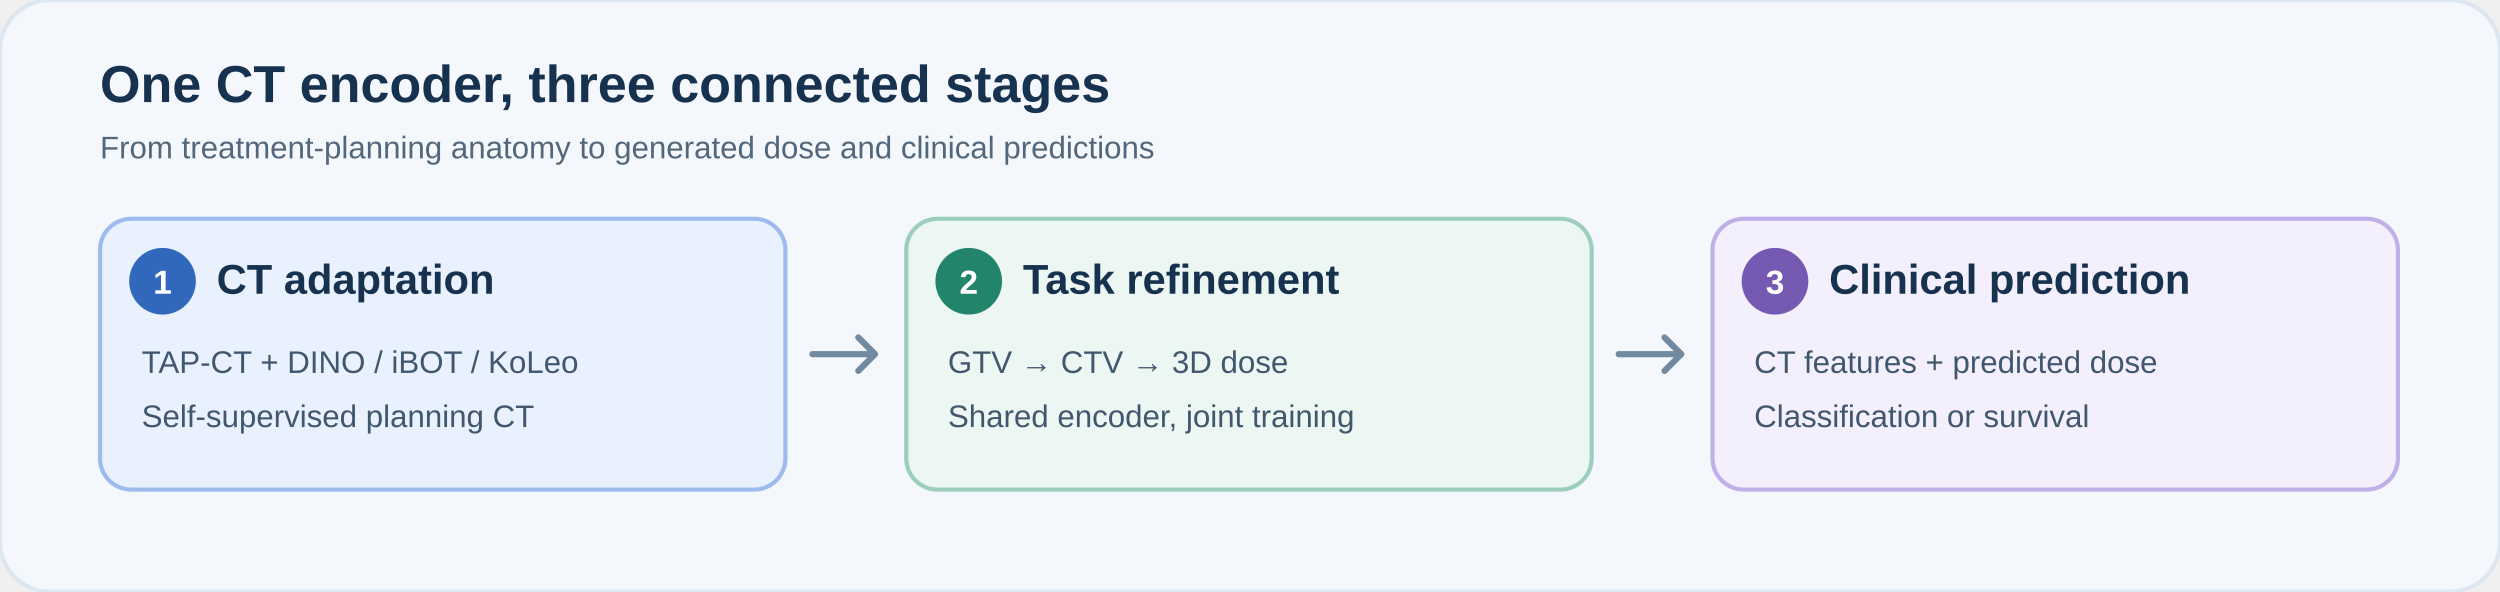
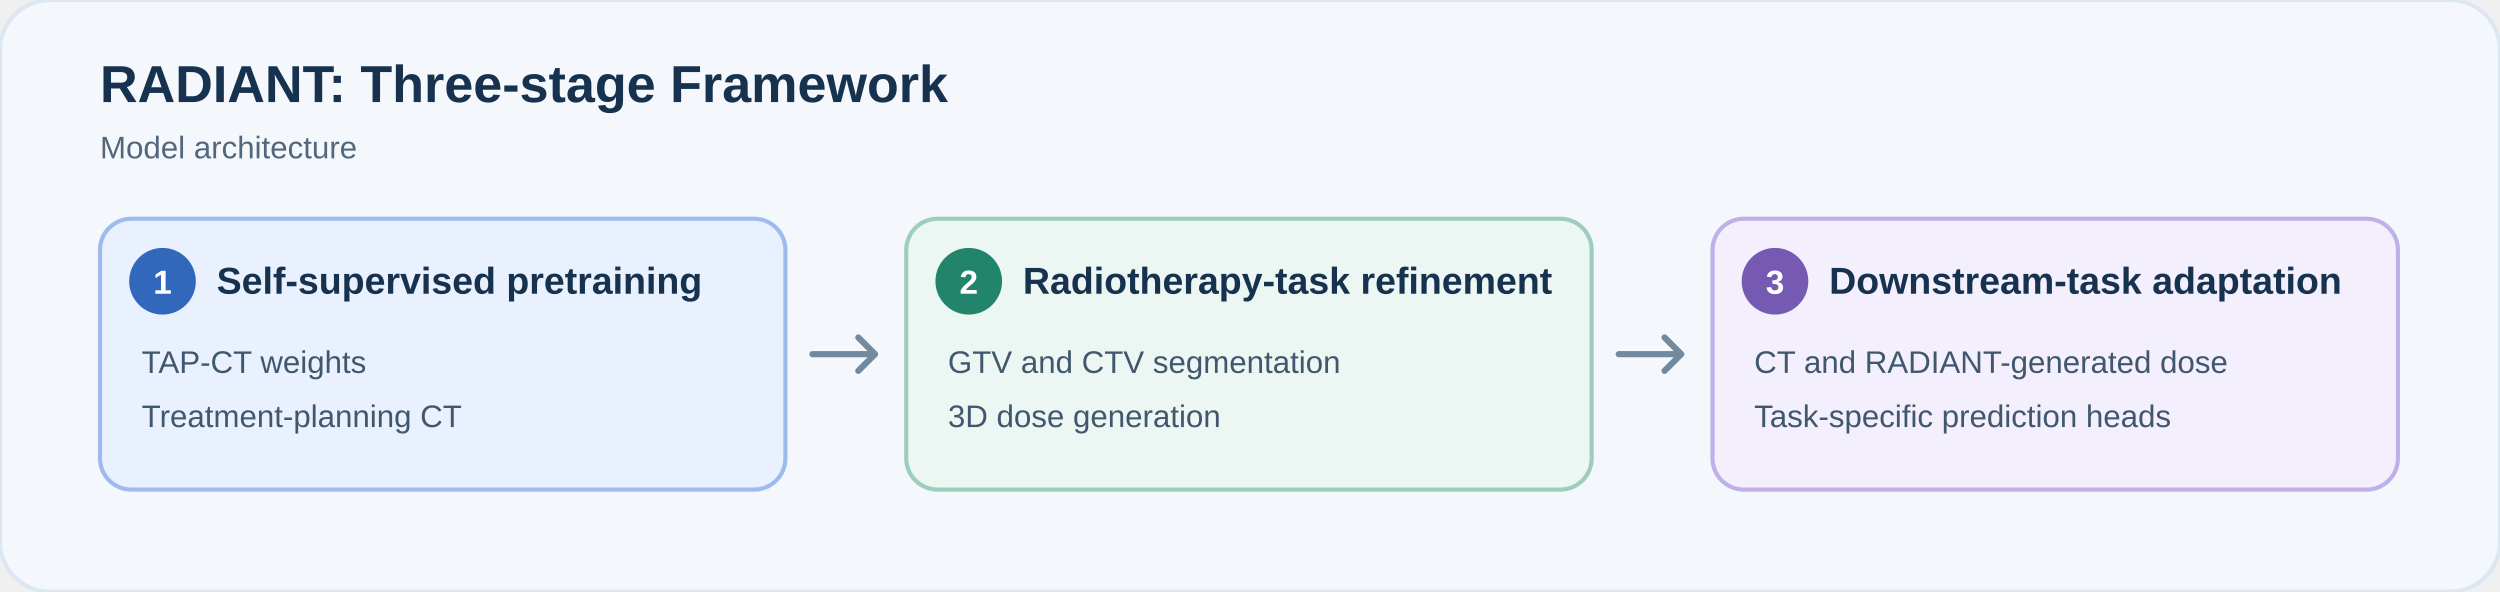
<svg xmlns="http://www.w3.org/2000/svg" viewBox="0 0 1200 284" role="img" aria-labelledby="title description">
  <rect width="1200" height="284" rx="24" fill="#f4f8fc" />
  <path d="M24 0h1152a24 24 0 0 1 24 24v236a24 24 0 0 1-24 24H24A24 24 0 0 1 0 260V24A24 24 0 0 1 24 0Z" fill="none" stroke="#dce7f1" stroke-width="2" />
-   <text x="48" y="49" fill="#17324f" font-family="Arial,Helvetica,sans-serif" font-size="25" font-weight="700">One CT encoder, three connected stages</text>
-   <text x="48" y="76" fill="#52677c" font-family="Arial,Helvetica,sans-serif" font-size="15">From treatment-planning anatomy to generated dose and clinical predictions</text>
+   <text x="48" y="49" fill="#17324f" font-family="Arial,Helvetica,sans-serif" font-size="25" font-weight="700">RADIANT: Three-stage Framework</text>
+   <text x="48" y="76" fill="#52677c" font-family="Arial,Helvetica,sans-serif" font-size="15">Model architecture</text>
  <rect x="48" y="105" width="329" height="130" rx="15" fill="#e9f1ff" stroke="#9ebbee" stroke-width="2" />
  <rect x="435" y="105" width="329" height="130" rx="15" fill="#ecf7f3" stroke="#9ccdbd" stroke-width="2" />
  <rect x="822" y="105" width="329" height="130" rx="15" fill="#f3effc" stroke="#c0afe9" stroke-width="2" />
  <circle cx="78" cy="135" r="16" fill="#3268bc" />
  <circle cx="465" cy="135" r="16" fill="#23846c" />
  <circle cx="852" cy="135" r="16" fill="#7559b3" />
  <g fill="#fff" font-family="Arial,Helvetica,sans-serif" font-size="16" font-weight="700" text-anchor="middle">
    <text x="78" y="141">1</text>
    <text x="465" y="141">2</text>
    <text x="852" y="141">3</text>
  </g>
-   <g font-family="Arial,Helvetica,sans-serif" fill="#17324f" font-size="20" font-weight="700">
-     <text x="104" y="141">CT adaptation</text>
-     <text x="491" y="141">Task refinement</text>
-     <text x="878" y="141">Clinical prediction</text>
+   <g font-family="Arial,Helvetica,sans-serif" fill="#17324f" font-size="18" font-weight="700">
+     <text x="104" y="141">Self-supervised pretraining</text>
+     <text x="491" y="141">Radiotherapy-task refinement</text>
+     <text x="878" y="141">Downstream-task adaptation</text>
  </g>
  <g font-family="Arial,Helvetica,sans-serif" fill="#40576e" font-size="15">
-     <text x="68" y="179">TAP-CT + DINO / iBOT / KoLeo</text>
-     <text x="68" y="205">Self-supervised planning CT</text>
-     <text x="455" y="179">GTV → CTV → 3D dose</text>
-     <text x="455" y="205">Shared encoder, joint training</text>
-     <text x="842" y="179">CT features + predicted dose</text>
-     <text x="842" y="205">Classification or survival</text>
+     <text x="68" y="179">TAP-CT weights</text>
+     <text x="68" y="205">Treatment-planning CT</text>
+     <text x="455" y="179">GTV and CTV segmentation</text>
+     <text x="455" y="205">3D dose generation</text>
+     <text x="842" y="179">CT and RADIANT-generated dose</text>
+     <text x="842" y="205">Task-specific prediction heads</text>
  </g>
  <path d="M390 170h30m-8-8 8 8-8 8M777 170h30m-8-8 8 8-8 8" fill="none" stroke="#728aa0" stroke-width="3" stroke-linecap="round" stroke-linejoin="round" />
</svg>
